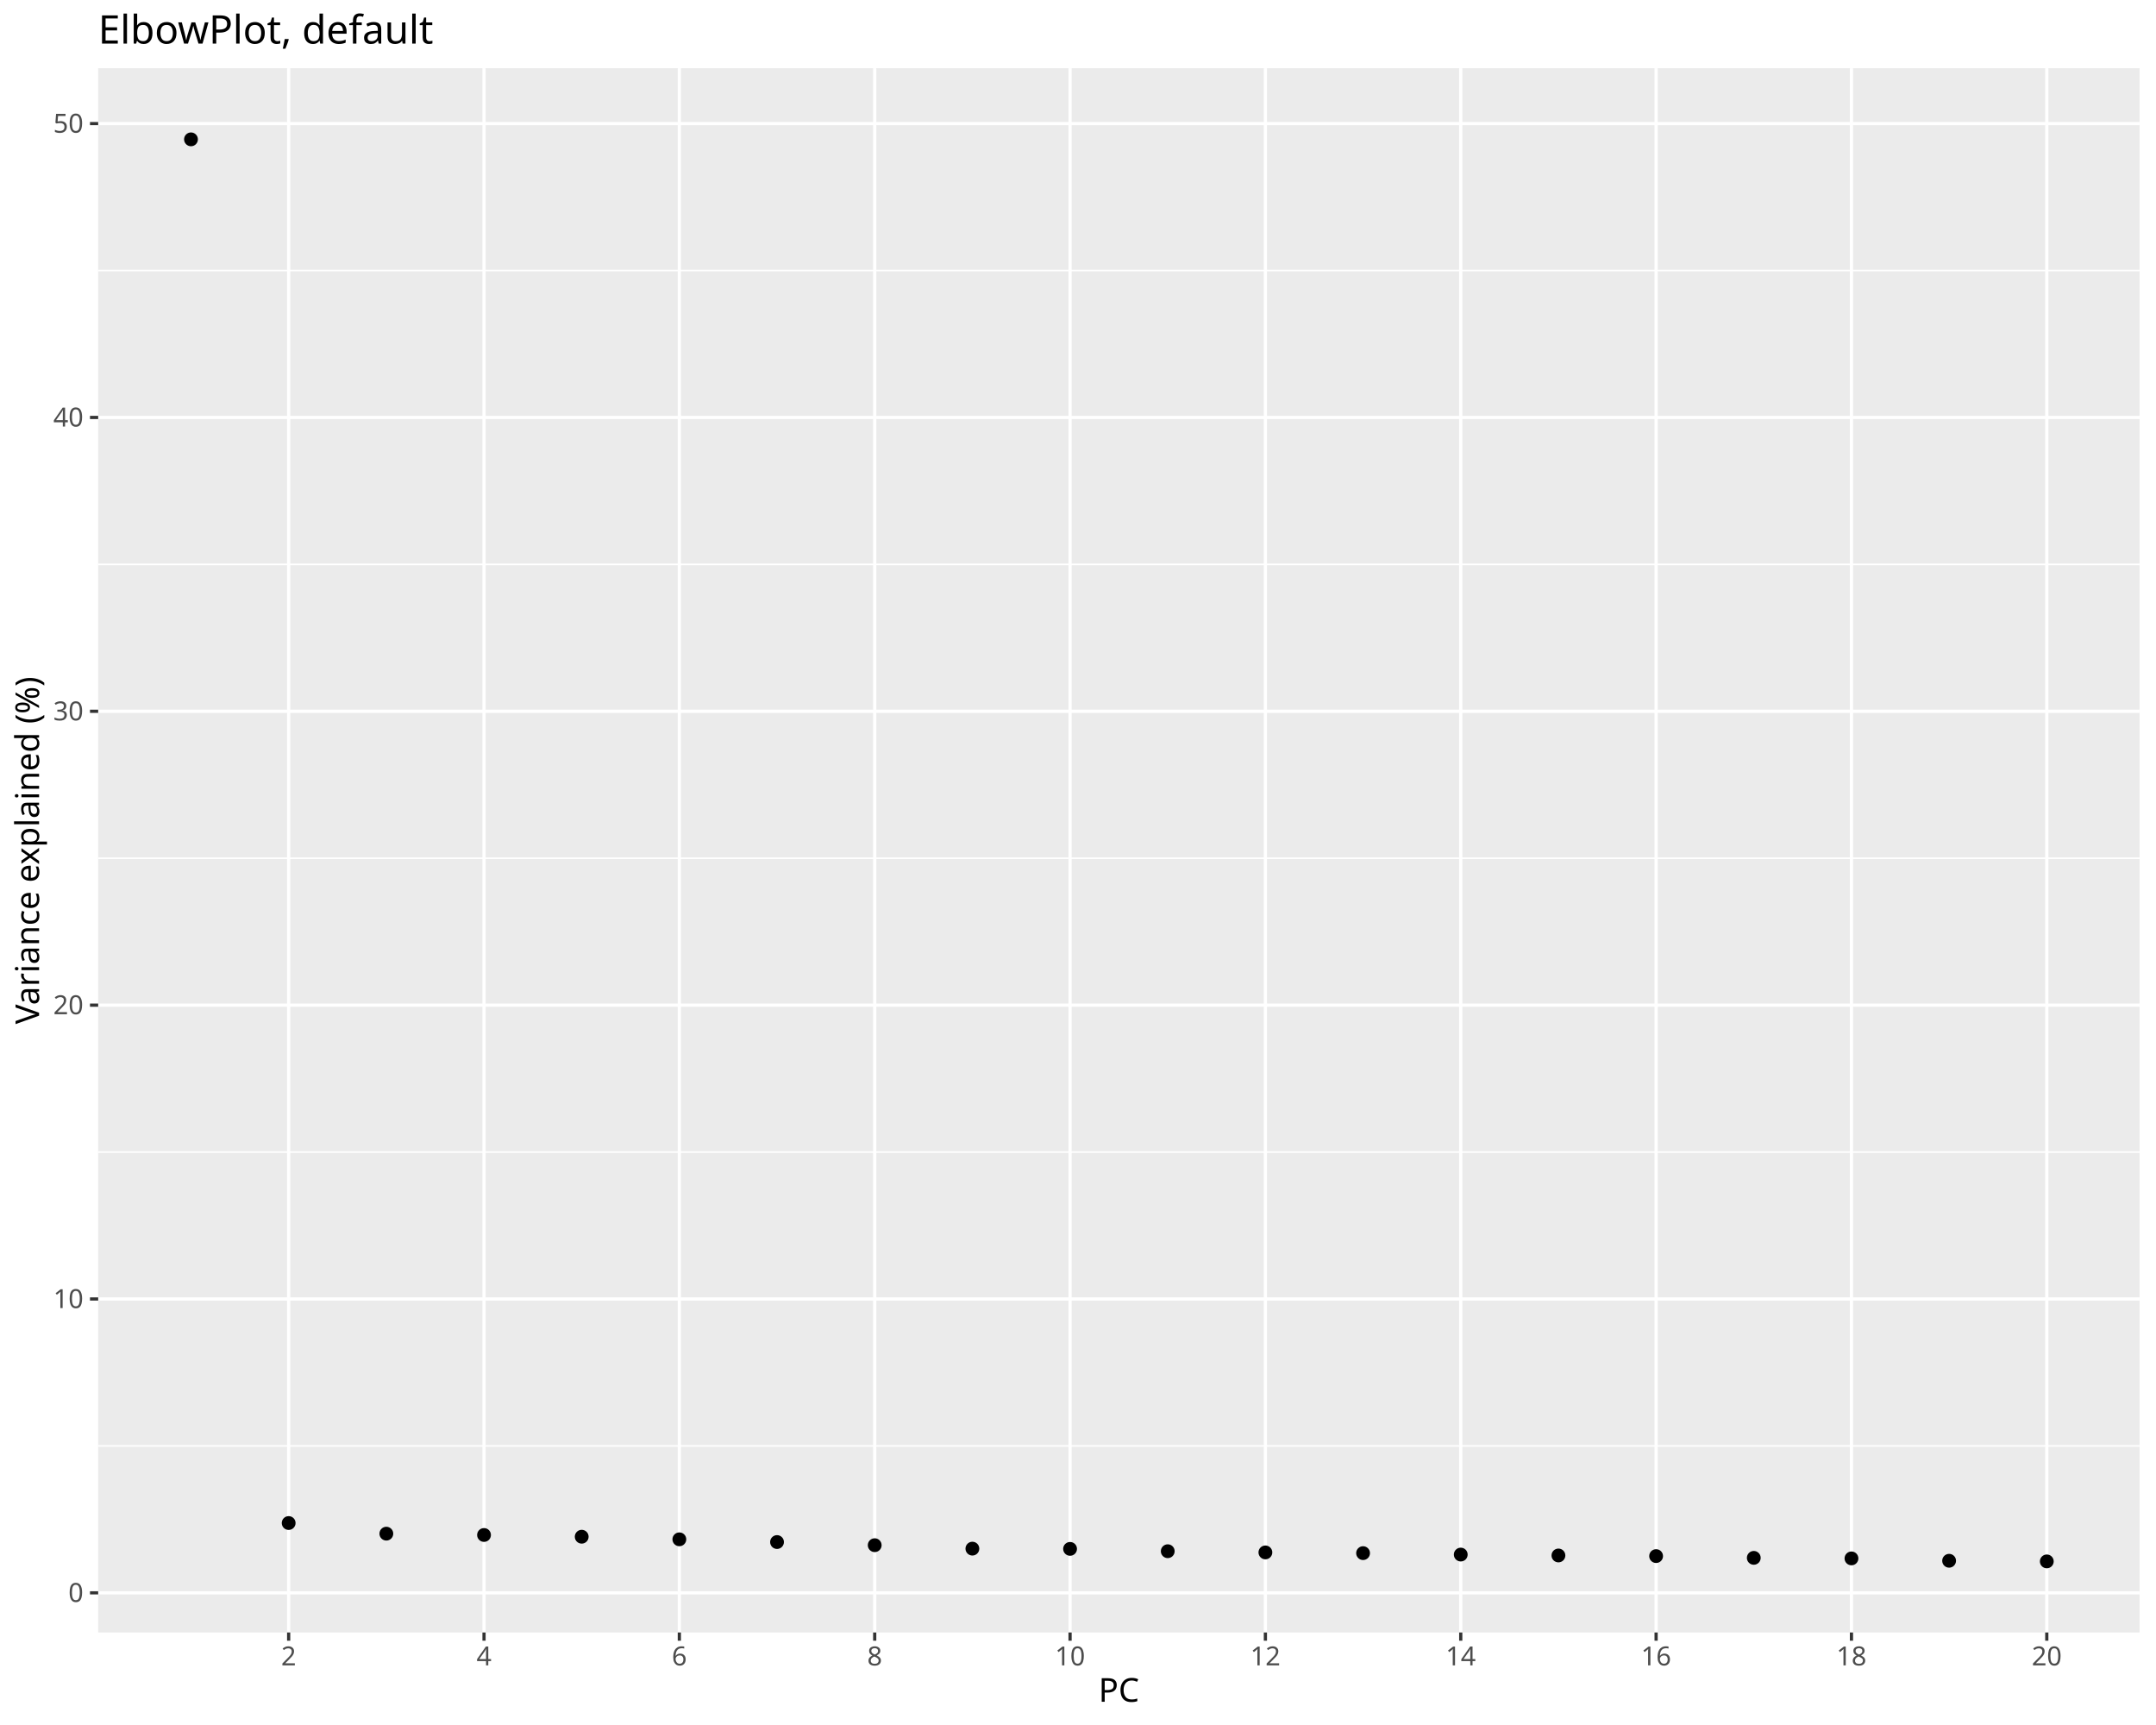
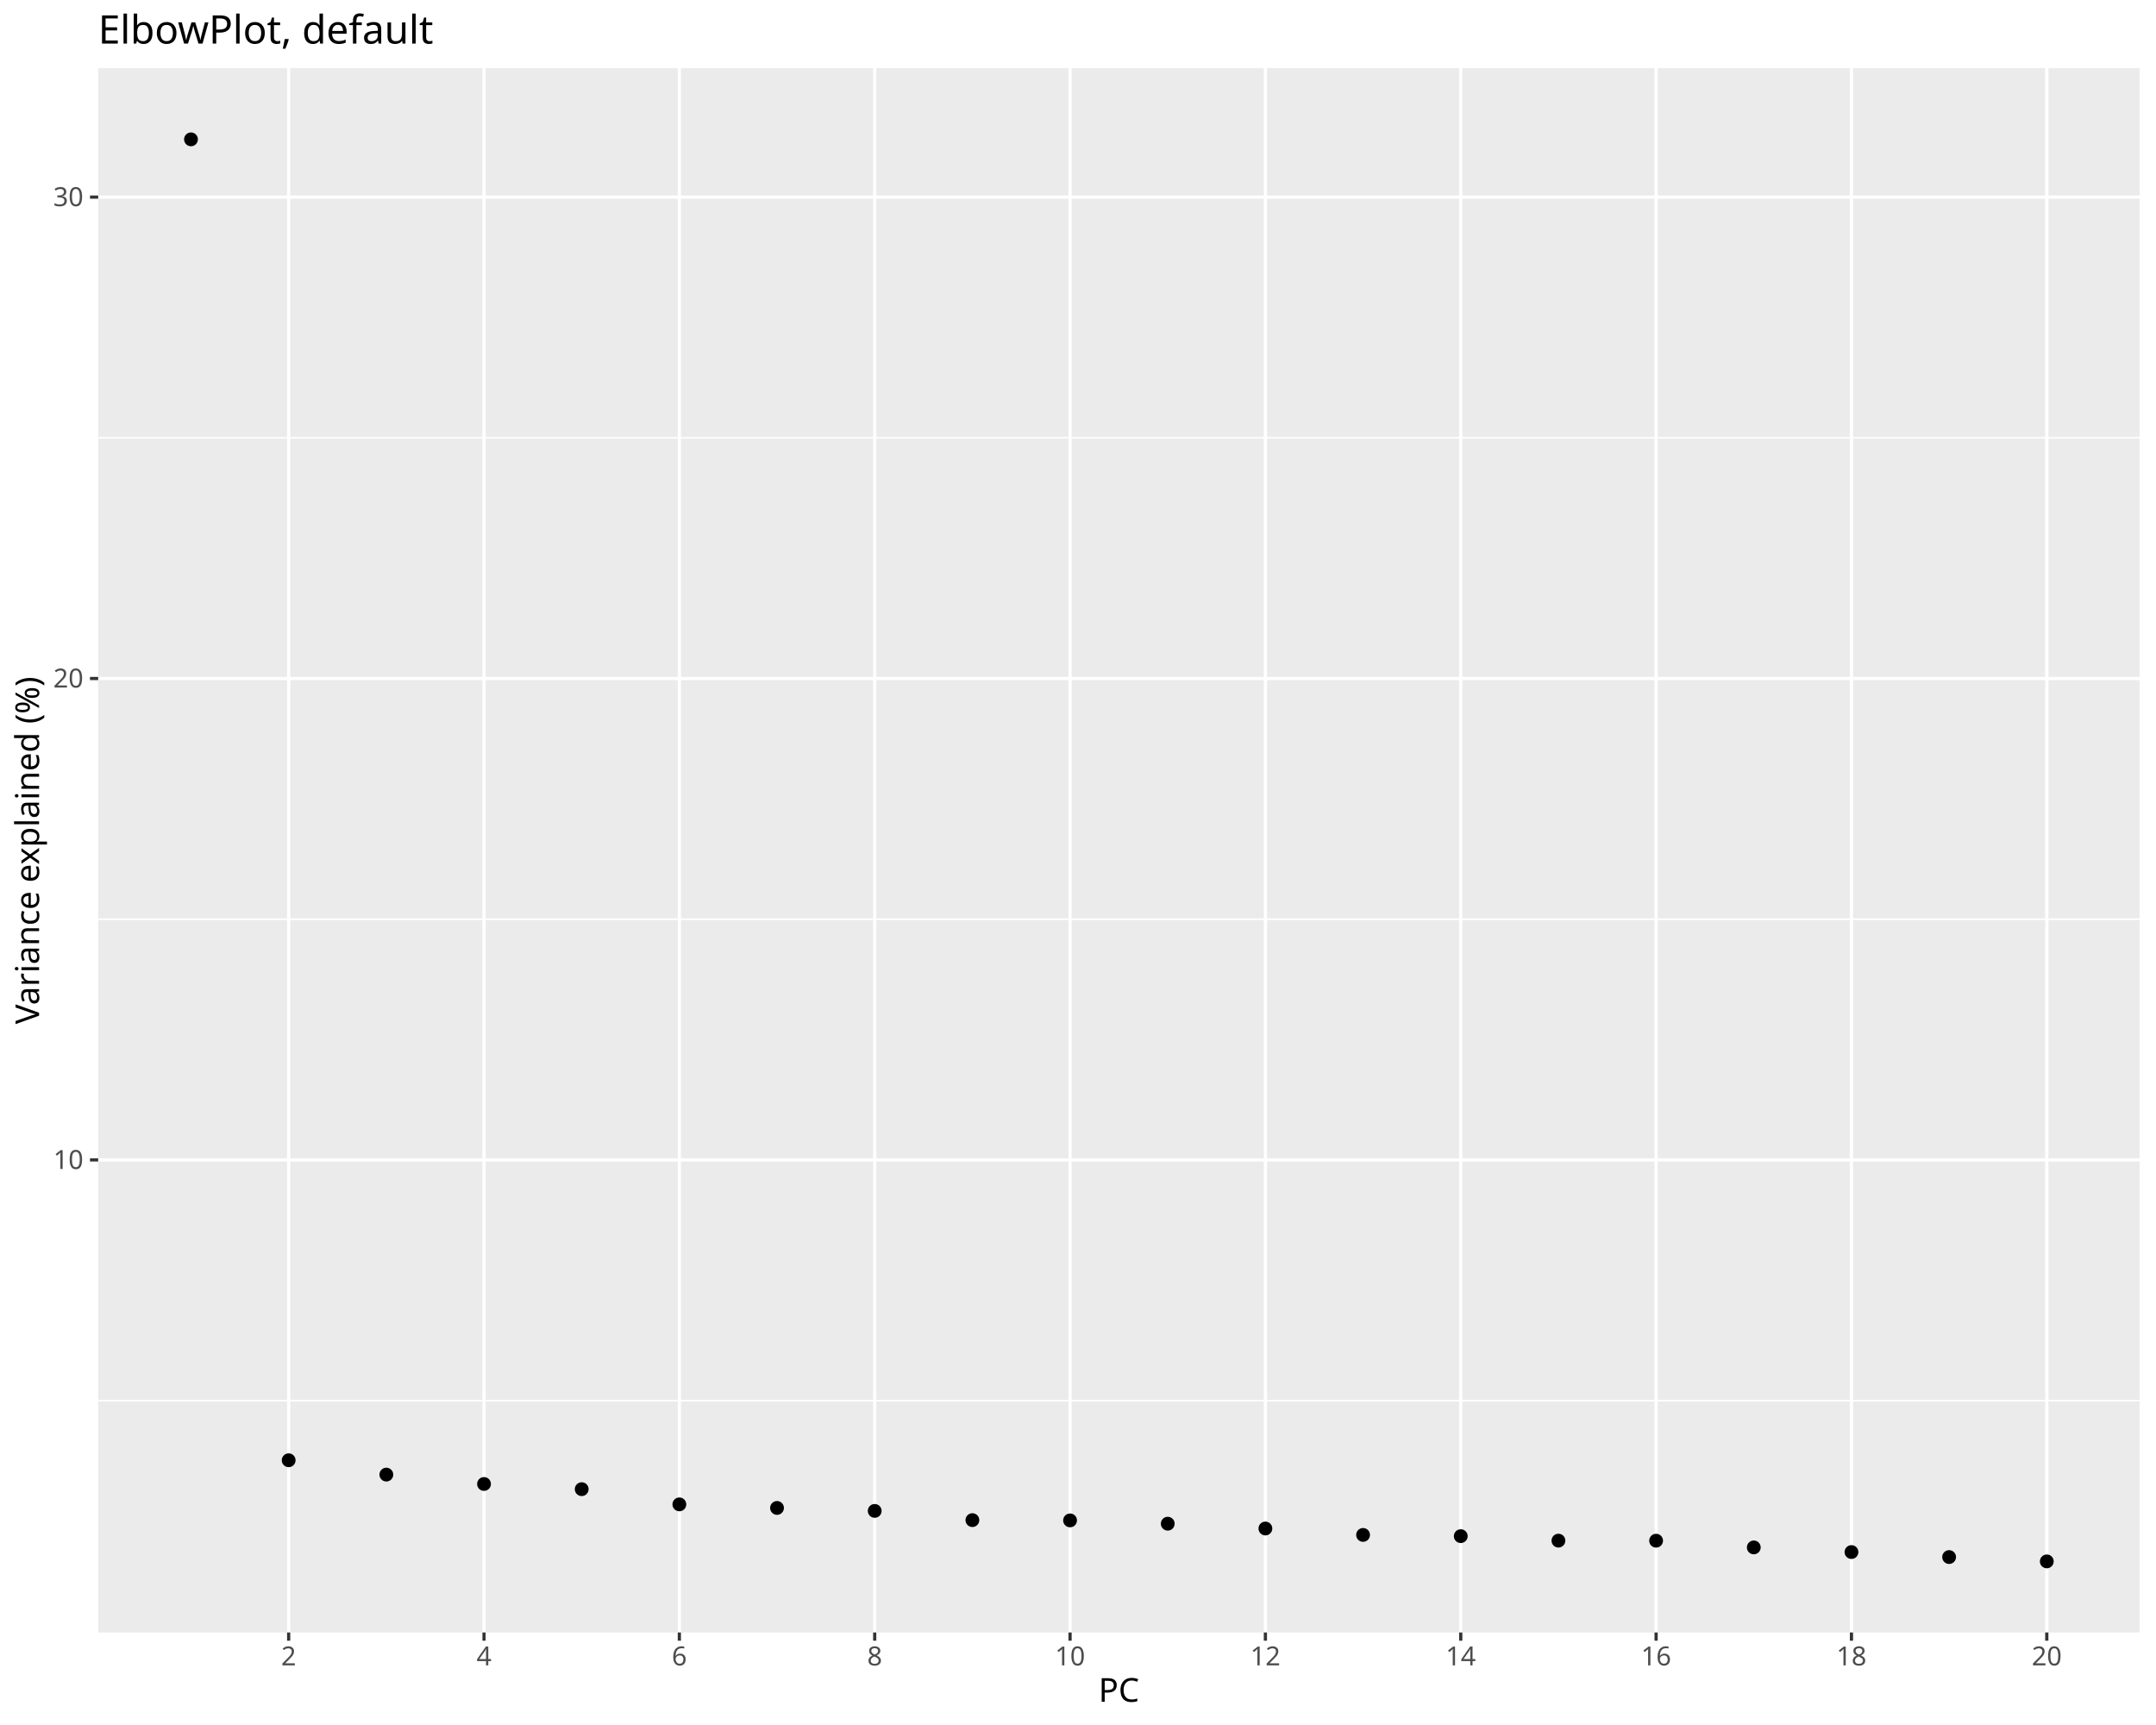
<svg xmlns="http://www.w3.org/2000/svg" class="svglite" data-engine-version="2.0" width="720.00pt" height="576.00pt" viewBox="0 0 720.00 576.00">
  <defs>
    <style type="text/css">
    .svglite line, .svglite polyline, .svglite polygon, .svglite path, .svglite rect, .svglite circle {
      fill: none;
      stroke: #000000;
      stroke-linecap: round;
      stroke-linejoin: round;
      stroke-miterlimit: 10.00;
    }
  </style>
  </defs>
  <rect width="100%" height="100%" style="stroke: none; fill: #FFFFFF;" />
  <defs>
    <clipPath id="cpMC4wMHw3MjAuMDB8MC4wMHw1NzYuMDA=">
      <rect x="0.00" y="0.00" width="720.00" height="576.00" />
    </clipPath>
  </defs>
  <g clip-path="url(#cpMC4wMHw3MjAuMDB8MC4wMHw1NzYuMDA=)">
    <rect x="0.00" y="0.00" width="720.00" height="576.00" style="stroke-width: 1.07; stroke: #FFFFFF; fill: #FFFFFF;" />
  </g>
  <defs>
    <clipPath id="cpMzIuNzl8NzE0LjUyfDIyLjc4fDU0NS4xMQ==">
      <rect x="32.79" y="22.78" width="681.73" height="522.33" />
    </clipPath>
  </defs>
  <g clip-path="url(#cpMzIuNzl8NzE0LjUyfDIyLjc4fDU0NS4xMQ==)">
    <rect x="32.79" y="22.78" width="681.73" height="522.33" style="stroke-width: 1.07; stroke: none; fill: #EBEBEB;" />
-     <polyline points="32.79,482.81 714.52,482.81 " style="stroke-width: 0.53; stroke: #FFFFFF; stroke-linecap: butt;" />
-     <polyline points="32.79,384.69 714.52,384.69 " style="stroke-width: 0.53; stroke: #FFFFFF; stroke-linecap: butt;" />
-     <polyline points="32.79,286.57 714.52,286.57 " style="stroke-width: 0.53; stroke: #FFFFFF; stroke-linecap: butt;" />
-     <polyline points="32.79,188.45 714.52,188.45 " style="stroke-width: 0.53; stroke: #FFFFFF; stroke-linecap: butt;" />
-     <polyline points="32.79,90.33 714.52,90.33 " style="stroke-width: 0.53; stroke: #FFFFFF; stroke-linecap: butt;" />
-     <polyline points="32.79,531.87 714.52,531.87 " style="stroke-width: 1.07; stroke: #FFFFFF; stroke-linecap: butt;" />
-     <polyline points="32.79,433.75 714.52,433.75 " style="stroke-width: 1.07; stroke: #FFFFFF; stroke-linecap: butt;" />
-     <polyline points="32.79,335.63 714.52,335.63 " style="stroke-width: 1.07; stroke: #FFFFFF; stroke-linecap: butt;" />
-     <polyline points="32.79,237.51 714.52,237.51 " style="stroke-width: 1.07; stroke: #FFFFFF; stroke-linecap: butt;" />
-     <polyline points="32.79,139.39 714.52,139.39 " style="stroke-width: 1.07; stroke: #FFFFFF; stroke-linecap: butt;" />
-     <polyline points="32.79,41.27 714.52,41.27 " style="stroke-width: 1.07; stroke: #FFFFFF; stroke-linecap: butt;" />
+     <polyline points="32.79,467.68 714.52,467.68 " style="stroke-width: 0.53; stroke: #FFFFFF; stroke-linecap: butt;" />
+     <polyline points="32.79,306.93 714.52,306.93 " style="stroke-width: 0.53; stroke: #FFFFFF; stroke-linecap: butt;" />
+     <polyline points="32.79,146.18 714.52,146.18 " style="stroke-width: 0.53; stroke: #FFFFFF; stroke-linecap: butt;" />
+     <polyline points="32.79,387.31 714.52,387.31 " style="stroke-width: 1.07; stroke: #FFFFFF; stroke-linecap: butt;" />
+     <polyline points="32.79,226.56 714.52,226.56 " style="stroke-width: 1.07; stroke: #FFFFFF; stroke-linecap: butt;" />
+     <polyline points="32.79,65.81 714.52,65.81 " style="stroke-width: 1.07; stroke: #FFFFFF; stroke-linecap: butt;" />
    <polyline points="96.40,545.11 96.40,22.78 " style="stroke-width: 1.07; stroke: #FFFFFF; stroke-linecap: butt;" />
    <polyline points="161.64,545.11 161.64,22.78 " style="stroke-width: 1.07; stroke: #FFFFFF; stroke-linecap: butt;" />
    <polyline points="226.87,545.11 226.87,22.78 " style="stroke-width: 1.07; stroke: #FFFFFF; stroke-linecap: butt;" />
    <polyline points="292.11,545.11 292.11,22.78 " style="stroke-width: 1.07; stroke: #FFFFFF; stroke-linecap: butt;" />
    <polyline points="357.35,545.11 357.35,22.78 " style="stroke-width: 1.07; stroke: #FFFFFF; stroke-linecap: butt;" />
    <polyline points="422.58,545.11 422.58,22.78 " style="stroke-width: 1.07; stroke: #FFFFFF; stroke-linecap: butt;" />
    <polyline points="487.82,545.11 487.82,22.78 " style="stroke-width: 1.07; stroke: #FFFFFF; stroke-linecap: butt;" />
    <polyline points="553.06,545.11 553.06,22.78 " style="stroke-width: 1.07; stroke: #FFFFFF; stroke-linecap: butt;" />
    <polyline points="618.30,545.11 618.30,22.78 " style="stroke-width: 1.07; stroke: #FFFFFF; stroke-linecap: butt;" />
    <polyline points="683.53,545.11 683.53,22.78 " style="stroke-width: 1.07; stroke: #FFFFFF; stroke-linecap: butt;" />
    <circle cx="63.78" cy="46.53" r="1.95" style="stroke-width: 0.71; fill: #000000;" />
-     <circle cx="96.40" cy="508.56" r="1.95" style="stroke-width: 0.71; fill: #000000;" />
-     <circle cx="129.02" cy="512.11" r="1.95" style="stroke-width: 0.71; fill: #000000;" />
-     <circle cx="161.64" cy="512.55" r="1.95" style="stroke-width: 0.71; fill: #000000;" />
-     <circle cx="194.26" cy="513.13" r="1.95" style="stroke-width: 0.71; fill: #000000;" />
-     <circle cx="226.87" cy="514.00" r="1.95" style="stroke-width: 0.71; fill: #000000;" />
-     <circle cx="259.49" cy="514.91" r="1.95" style="stroke-width: 0.71; fill: #000000;" />
-     <circle cx="292.11" cy="515.96" r="1.95" style="stroke-width: 0.71; fill: #000000;" />
-     <circle cx="324.73" cy="517.11" r="1.95" style="stroke-width: 0.71; fill: #000000;" />
-     <circle cx="357.35" cy="517.19" r="1.95" style="stroke-width: 0.71; fill: #000000;" />
-     <circle cx="389.97" cy="517.97" r="1.95" style="stroke-width: 0.71; fill: #000000;" />
-     <circle cx="422.58" cy="518.37" r="1.95" style="stroke-width: 0.71; fill: #000000;" />
-     <circle cx="455.20" cy="518.61" r="1.95" style="stroke-width: 0.71; fill: #000000;" />
-     <circle cx="487.82" cy="519.09" r="1.95" style="stroke-width: 0.71; fill: #000000;" />
-     <circle cx="520.44" cy="519.39" r="1.95" style="stroke-width: 0.71; fill: #000000;" />
-     <circle cx="553.06" cy="519.60" r="1.95" style="stroke-width: 0.71; fill: #000000;" />
-     <circle cx="585.68" cy="520.19" r="1.95" style="stroke-width: 0.71; fill: #000000;" />
-     <circle cx="618.30" cy="520.37" r="1.95" style="stroke-width: 0.71; fill: #000000;" />
-     <circle cx="650.91" cy="521.16" r="1.95" style="stroke-width: 0.71; fill: #000000;" />
+     <circle cx="96.40" cy="487.60" r="1.95" style="stroke-width: 0.71; fill: #000000;" />
+     <circle cx="129.02" cy="492.39" r="1.95" style="stroke-width: 0.71; fill: #000000;" />
+     <circle cx="161.64" cy="495.52" r="1.95" style="stroke-width: 0.71; fill: #000000;" />
+     <circle cx="194.26" cy="497.25" r="1.95" style="stroke-width: 0.71; fill: #000000;" />
+     <circle cx="226.87" cy="502.33" r="1.95" style="stroke-width: 0.71; fill: #000000;" />
+     <circle cx="259.49" cy="503.52" r="1.95" style="stroke-width: 0.71; fill: #000000;" />
+     <circle cx="292.11" cy="504.51" r="1.95" style="stroke-width: 0.71; fill: #000000;" />
+     <circle cx="324.73" cy="507.59" r="1.95" style="stroke-width: 0.71; fill: #000000;" />
+     <circle cx="357.35" cy="507.68" r="1.95" style="stroke-width: 0.71; fill: #000000;" />
+     <circle cx="389.97" cy="508.78" r="1.95" style="stroke-width: 0.71; fill: #000000;" />
+     <circle cx="422.58" cy="510.39" r="1.95" style="stroke-width: 0.71; fill: #000000;" />
+     <circle cx="455.20" cy="512.53" r="1.95" style="stroke-width: 0.71; fill: #000000;" />
+     <circle cx="487.82" cy="512.94" r="1.95" style="stroke-width: 0.71; fill: #000000;" />
+     <circle cx="520.44" cy="514.44" r="1.95" style="stroke-width: 0.71; fill: #000000;" />
+     <circle cx="553.06" cy="514.46" r="1.95" style="stroke-width: 0.71; fill: #000000;" />
+     <circle cx="585.68" cy="516.70" r="1.95" style="stroke-width: 0.71; fill: #000000;" />
+     <circle cx="618.30" cy="518.25" r="1.95" style="stroke-width: 0.71; fill: #000000;" />
+     <circle cx="650.91" cy="519.92" r="1.95" style="stroke-width: 0.71; fill: #000000;" />
    <circle cx="683.53" cy="521.37" r="1.95" style="stroke-width: 0.71; fill: #000000;" />
  </g>
  <g clip-path="url(#cpMC4wMHw3MjAuMDB8MC4wMHw1NzYuMDA=)">
-     <text x="27.86" y="534.90" text-anchor="end" style="font-size: 8.80px; fill: #4D4D4D; font-family: sans;" textLength="4.89px" lengthAdjust="spacingAndGlyphs">0</text>
-     <text x="27.86" y="436.78" text-anchor="end" style="font-size: 8.80px; fill: #4D4D4D; font-family: sans;" textLength="9.79px" lengthAdjust="spacingAndGlyphs">10</text>
-     <text x="27.86" y="338.66" text-anchor="end" style="font-size: 8.80px; fill: #4D4D4D; font-family: sans;" textLength="9.79px" lengthAdjust="spacingAndGlyphs">20</text>
-     <text x="27.86" y="240.54" text-anchor="end" style="font-size: 8.80px; fill: #4D4D4D; font-family: sans;" textLength="9.79px" lengthAdjust="spacingAndGlyphs">30</text>
-     <text x="27.86" y="142.42" text-anchor="end" style="font-size: 8.80px; fill: #4D4D4D; font-family: sans;" textLength="9.79px" lengthAdjust="spacingAndGlyphs">40</text>
-     <text x="27.86" y="44.30" text-anchor="end" style="font-size: 8.80px; fill: #4D4D4D; font-family: sans;" textLength="9.79px" lengthAdjust="spacingAndGlyphs">50</text>
-     <polyline points="30.05,531.87 32.79,531.87 " style="stroke-width: 1.07; stroke: #333333; stroke-linecap: butt;" />
-     <polyline points="30.05,433.75 32.79,433.75 " style="stroke-width: 1.07; stroke: #333333; stroke-linecap: butt;" />
-     <polyline points="30.05,335.63 32.79,335.63 " style="stroke-width: 1.07; stroke: #333333; stroke-linecap: butt;" />
-     <polyline points="30.05,237.51 32.79,237.51 " style="stroke-width: 1.07; stroke: #333333; stroke-linecap: butt;" />
-     <polyline points="30.05,139.39 32.79,139.39 " style="stroke-width: 1.07; stroke: #333333; stroke-linecap: butt;" />
-     <polyline points="30.05,41.27 32.79,41.27 " style="stroke-width: 1.07; stroke: #333333; stroke-linecap: butt;" />
+     <text x="27.86" y="390.33" text-anchor="end" style="font-size: 8.80px; fill: #4D4D4D; font-family: sans;" textLength="9.79px" lengthAdjust="spacingAndGlyphs">10</text>
+     <text x="27.86" y="229.58" text-anchor="end" style="font-size: 8.80px; fill: #4D4D4D; font-family: sans;" textLength="9.79px" lengthAdjust="spacingAndGlyphs">20</text>
+     <text x="27.86" y="68.83" text-anchor="end" style="font-size: 8.80px; fill: #4D4D4D; font-family: sans;" textLength="9.79px" lengthAdjust="spacingAndGlyphs">30</text>
+     <polyline points="30.05,387.31 32.79,387.31 " style="stroke-width: 1.07; stroke: #333333; stroke-linecap: butt;" />
+     <polyline points="30.05,226.56 32.79,226.56 " style="stroke-width: 1.07; stroke: #333333; stroke-linecap: butt;" />
+     <polyline points="30.05,65.81 32.79,65.81 " style="stroke-width: 1.07; stroke: #333333; stroke-linecap: butt;" />
    <polyline points="96.40,547.85 96.40,545.11 " style="stroke-width: 1.07; stroke: #333333; stroke-linecap: butt;" />
    <polyline points="161.64,547.85 161.64,545.11 " style="stroke-width: 1.07; stroke: #333333; stroke-linecap: butt;" />
    <polyline points="226.87,547.85 226.87,545.11 " style="stroke-width: 1.07; stroke: #333333; stroke-linecap: butt;" />
    <polyline points="292.11,547.85 292.11,545.11 " style="stroke-width: 1.07; stroke: #333333; stroke-linecap: butt;" />
    <polyline points="357.35,547.85 357.35,545.11 " style="stroke-width: 1.07; stroke: #333333; stroke-linecap: butt;" />
    <polyline points="422.58,547.85 422.58,545.11 " style="stroke-width: 1.07; stroke: #333333; stroke-linecap: butt;" />
    <polyline points="487.82,547.85 487.82,545.11 " style="stroke-width: 1.07; stroke: #333333; stroke-linecap: butt;" />
    <polyline points="553.06,547.85 553.06,545.11 " style="stroke-width: 1.07; stroke: #333333; stroke-linecap: butt;" />
    <polyline points="618.30,547.85 618.30,545.11 " style="stroke-width: 1.07; stroke: #333333; stroke-linecap: butt;" />
    <polyline points="683.53,547.85 683.53,545.11 " style="stroke-width: 1.07; stroke: #333333; stroke-linecap: butt;" />
    <text x="96.40" y="556.10" text-anchor="middle" style="font-size: 8.80px; fill: #4D4D4D; font-family: sans;" textLength="4.89px" lengthAdjust="spacingAndGlyphs">2</text>
    <text x="161.64" y="556.10" text-anchor="middle" style="font-size: 8.80px; fill: #4D4D4D; font-family: sans;" textLength="4.89px" lengthAdjust="spacingAndGlyphs">4</text>
    <text x="226.87" y="556.10" text-anchor="middle" style="font-size: 8.80px; fill: #4D4D4D; font-family: sans;" textLength="4.89px" lengthAdjust="spacingAndGlyphs">6</text>
    <text x="292.11" y="556.10" text-anchor="middle" style="font-size: 8.80px; fill: #4D4D4D; font-family: sans;" textLength="4.89px" lengthAdjust="spacingAndGlyphs">8</text>
    <text x="357.35" y="556.10" text-anchor="middle" style="font-size: 8.80px; fill: #4D4D4D; font-family: sans;" textLength="9.79px" lengthAdjust="spacingAndGlyphs">10</text>
    <text x="422.58" y="556.10" text-anchor="middle" style="font-size: 8.80px; fill: #4D4D4D; font-family: sans;" textLength="9.79px" lengthAdjust="spacingAndGlyphs">12</text>
    <text x="487.82" y="556.10" text-anchor="middle" style="font-size: 8.80px; fill: #4D4D4D; font-family: sans;" textLength="9.79px" lengthAdjust="spacingAndGlyphs">14</text>
    <text x="553.06" y="556.10" text-anchor="middle" style="font-size: 8.80px; fill: #4D4D4D; font-family: sans;" textLength="9.79px" lengthAdjust="spacingAndGlyphs">16</text>
    <text x="618.30" y="556.10" text-anchor="middle" style="font-size: 8.80px; fill: #4D4D4D; font-family: sans;" textLength="9.79px" lengthAdjust="spacingAndGlyphs">18</text>
    <text x="683.53" y="556.10" text-anchor="middle" style="font-size: 8.80px; fill: #4D4D4D; font-family: sans;" textLength="9.79px" lengthAdjust="spacingAndGlyphs">20</text>
    <text x="373.66" y="568.24" text-anchor="middle" style="font-size: 11.00px; font-family: sans;" textLength="15.29px" lengthAdjust="spacingAndGlyphs">PC</text>
    <text transform="translate(13.05,283.95) rotate(-90)" text-anchor="middle" style="font-size: 11.00px; font-family: sans;" textLength="113.74px" lengthAdjust="spacingAndGlyphs">Variance explained (%)</text>
    <text x="32.79" y="14.56" style="font-size: 13.20px; font-family: sans;" textLength="105.67px" lengthAdjust="spacingAndGlyphs">ElbowPlot, default</text>
  </g>
</svg>
